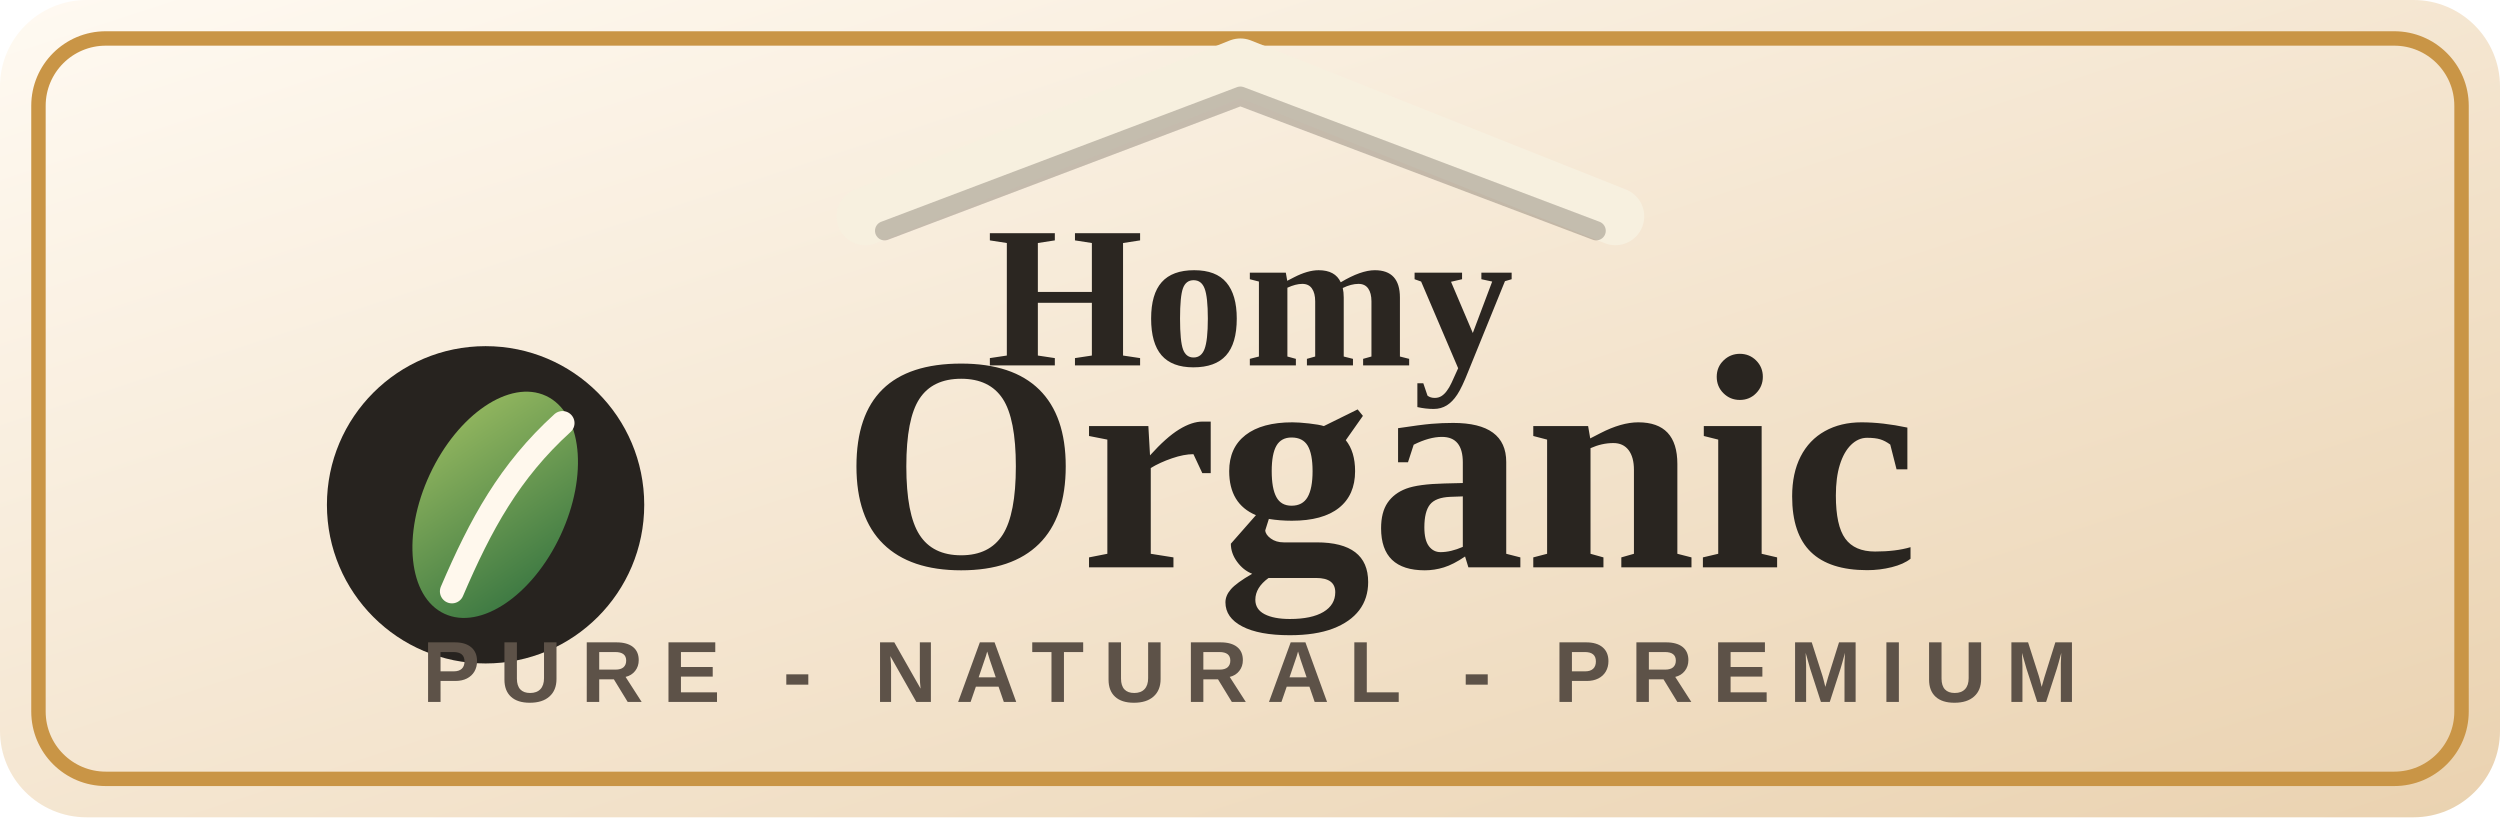
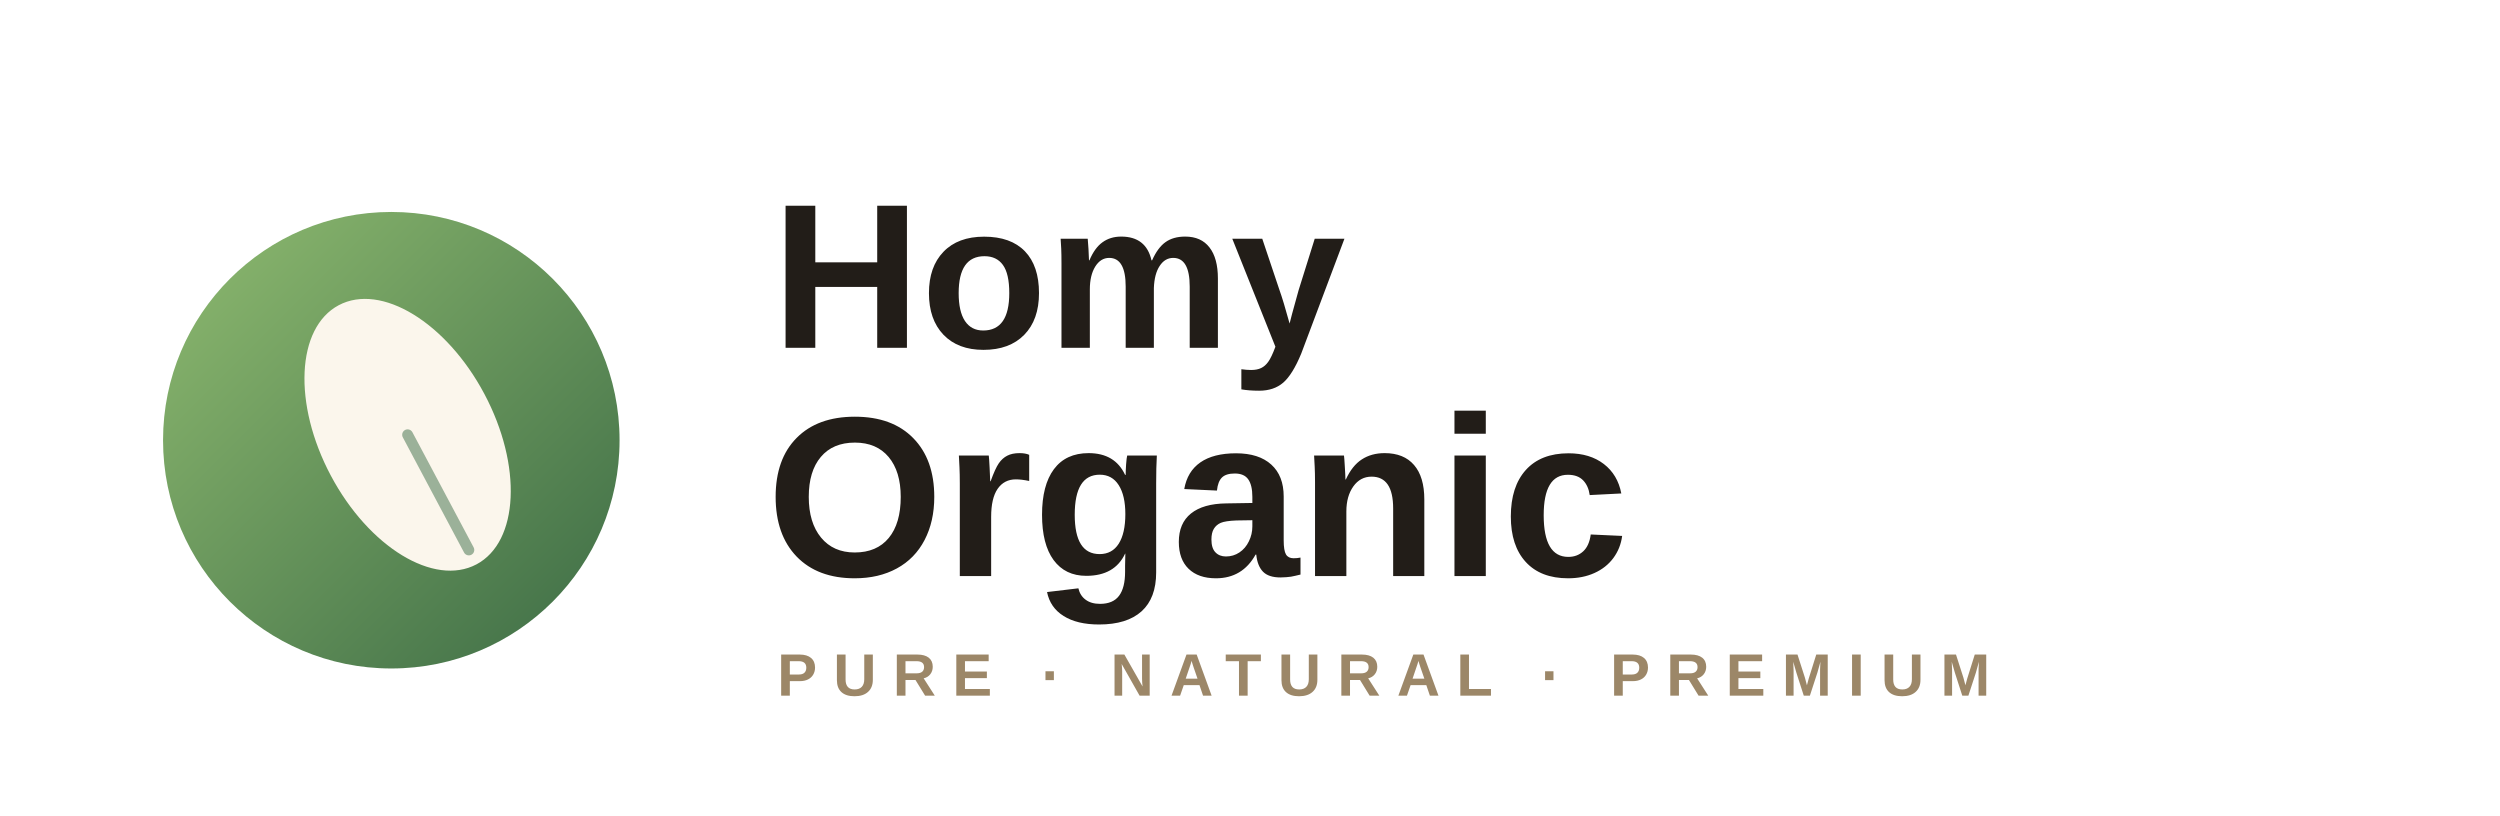
- <svg xmlns="http://www.w3.org/2000/svg" viewBox="0 0 520 170" role="img" aria-labelledby="title desc">
+ <svg xmlns="http://www.w3.org/2000/svg" viewBox="0 0 460 150" role="img" aria-labelledby="hoTitle hoDesc">
  <defs>
-     <linearGradient id="paper" x1="0" y1="0" x2="1" y2="1">
-       <stop offset="0" stop-color="#fffaf2" />
-       <stop offset="1" stop-color="#ead2b0" />
-     </linearGradient>
-     <linearGradient id="leaf" x1="0" y1="0" x2="1" y2="1">
-       <stop offset="0" stop-color="#9fbf63" />
-       <stop offset="1" stop-color="#2f6f3e" />
+     <linearGradient id="hoLeaf" x1="0" y1="0" x2="1" y2="1">
+       <stop offset="0" stop-color="#8fbb70" />
+       <stop offset="1" stop-color="#3c6b45" />
    </linearGradient>
  </defs>
-   <rect width="520" height="170" rx="18" fill="url(#paper)" />
-   <rect x="8" y="8" width="504" height="154" rx="14" fill="none" stroke="#c99546" stroke-width="3" />
-   <path d="M180 45 L258 14 L336 45" fill="none" stroke="#f7f0df" stroke-width="12" stroke-linecap="round" stroke-linejoin="round" />
-   <path d="M184 48 L258 20 L332 48" fill="none" stroke="#322a23" stroke-width="4" stroke-linecap="round" stroke-linejoin="round" opacity=".26" />
-   <text x="260" y="76" text-anchor="middle" font-family="Georgia, 'Times New Roman', serif" font-size="42" font-weight="700" fill="#2b2621">Homy</text>
-   <g transform="translate(67 70)">
-     <circle cx="34" cy="35" r="33" fill="#27231f" />
-     <ellipse cx="36" cy="35" rx="15" ry="25" transform="rotate(25 36 35)" fill="url(#leaf)" />
-     <path d="M27 53 C33 39 39 28 50 18" fill="none" stroke="#fff8ed" stroke-width="5" stroke-linecap="round" />
+   <g transform="translate(30 39)">
+     <circle cx="42" cy="42" r="42" fill="url(#hoLeaf)" />
+     <ellipse cx="45" cy="41" rx="16" ry="27" transform="rotate(-28 45 41)" fill="#fbf6ec" />
+     <path d="M45 41 L45 65" transform="rotate(-28 45 41)" stroke="#3c6b45" stroke-width="2" stroke-linecap="round" opacity=".5" />
  </g>
-   <text x="287" y="118" text-anchor="middle" font-family="Georgia, 'Times New Roman', serif" font-size="64" font-weight="800" fill="#292520">Organic</text>
-   <text x="260" y="146" text-anchor="middle" font-family="Arial, Helvetica, sans-serif" font-size="18" font-weight="700" letter-spacing="4" fill="#5d5248">PURE - NATURAL - PREMIUM</text>
+   <text x="142" y="64" font-family="'Montserrat', Arial, Helvetica, sans-serif" font-size="38" font-weight="700" fill="#221d18">Homy</text>
+   <text x="141" y="106" font-family="'Montserrat', Arial, Helvetica, sans-serif" font-size="42" font-weight="800" fill="#221d18">Organic</text>
+   <text x="143" y="128" font-family="Arial, Helvetica, sans-serif" font-size="11" font-weight="700" letter-spacing="3" fill="#9c8768">PURE · NATURAL · PREMIUM</text>
</svg>
